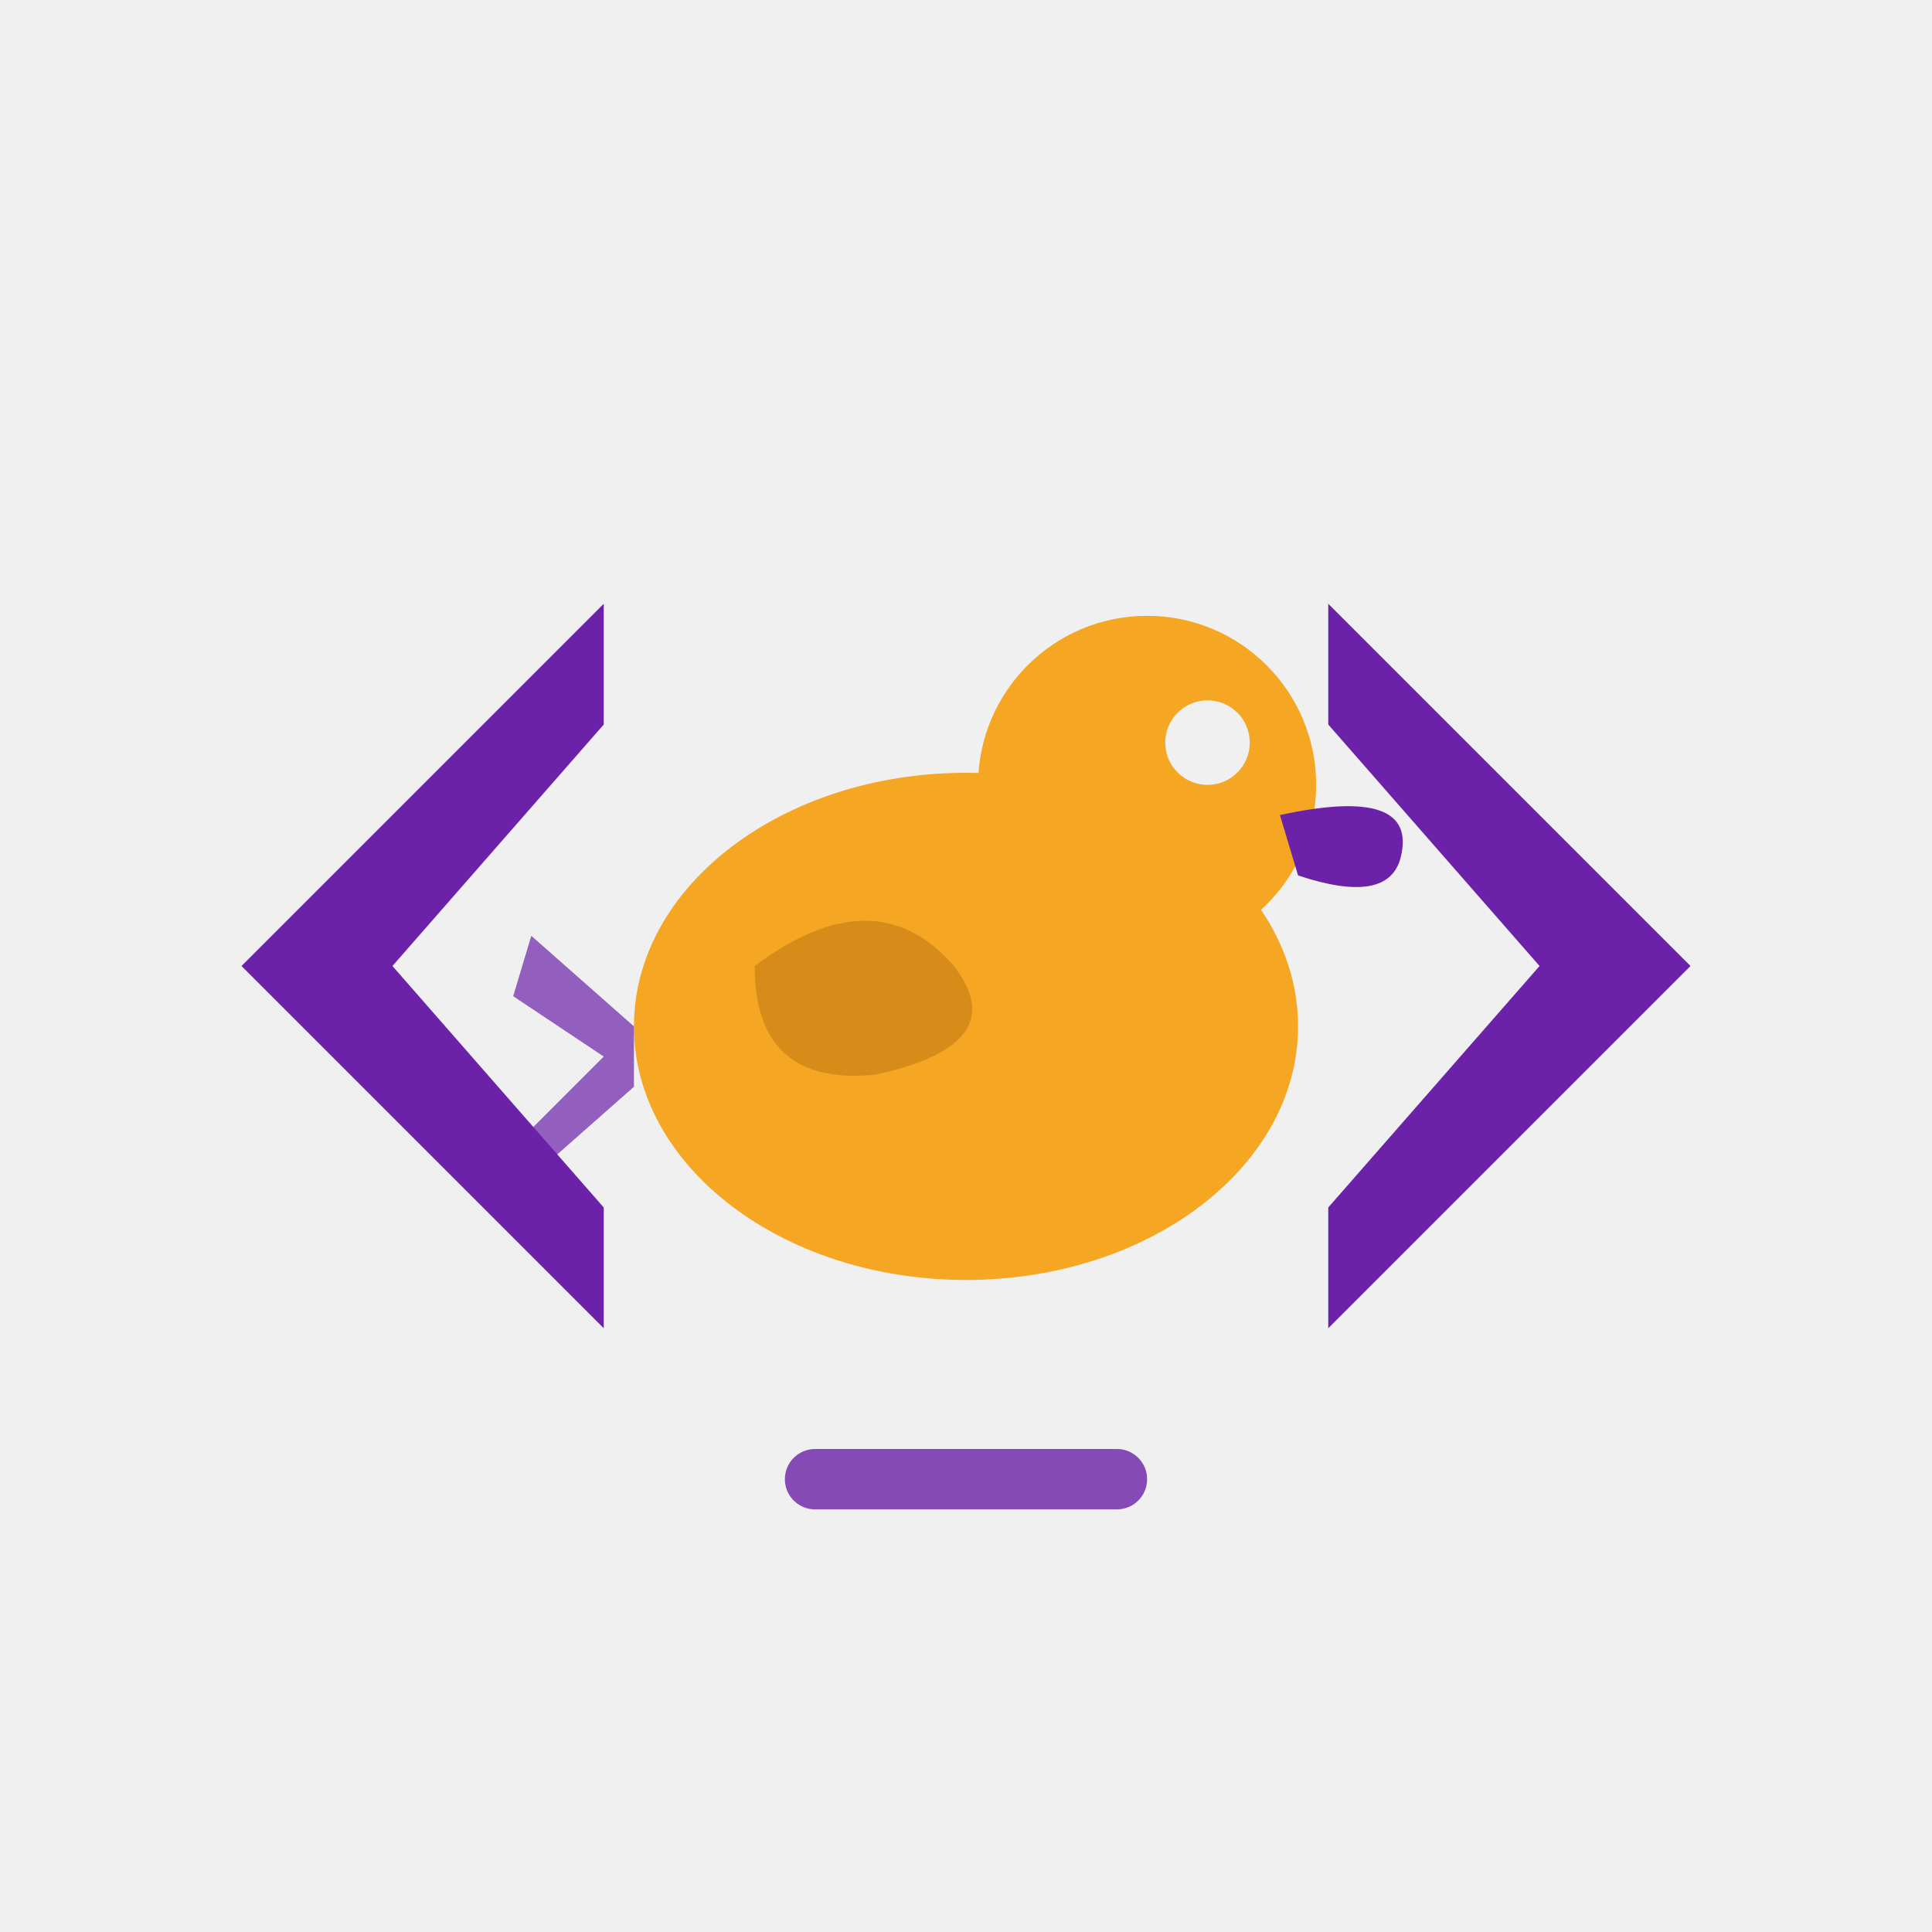
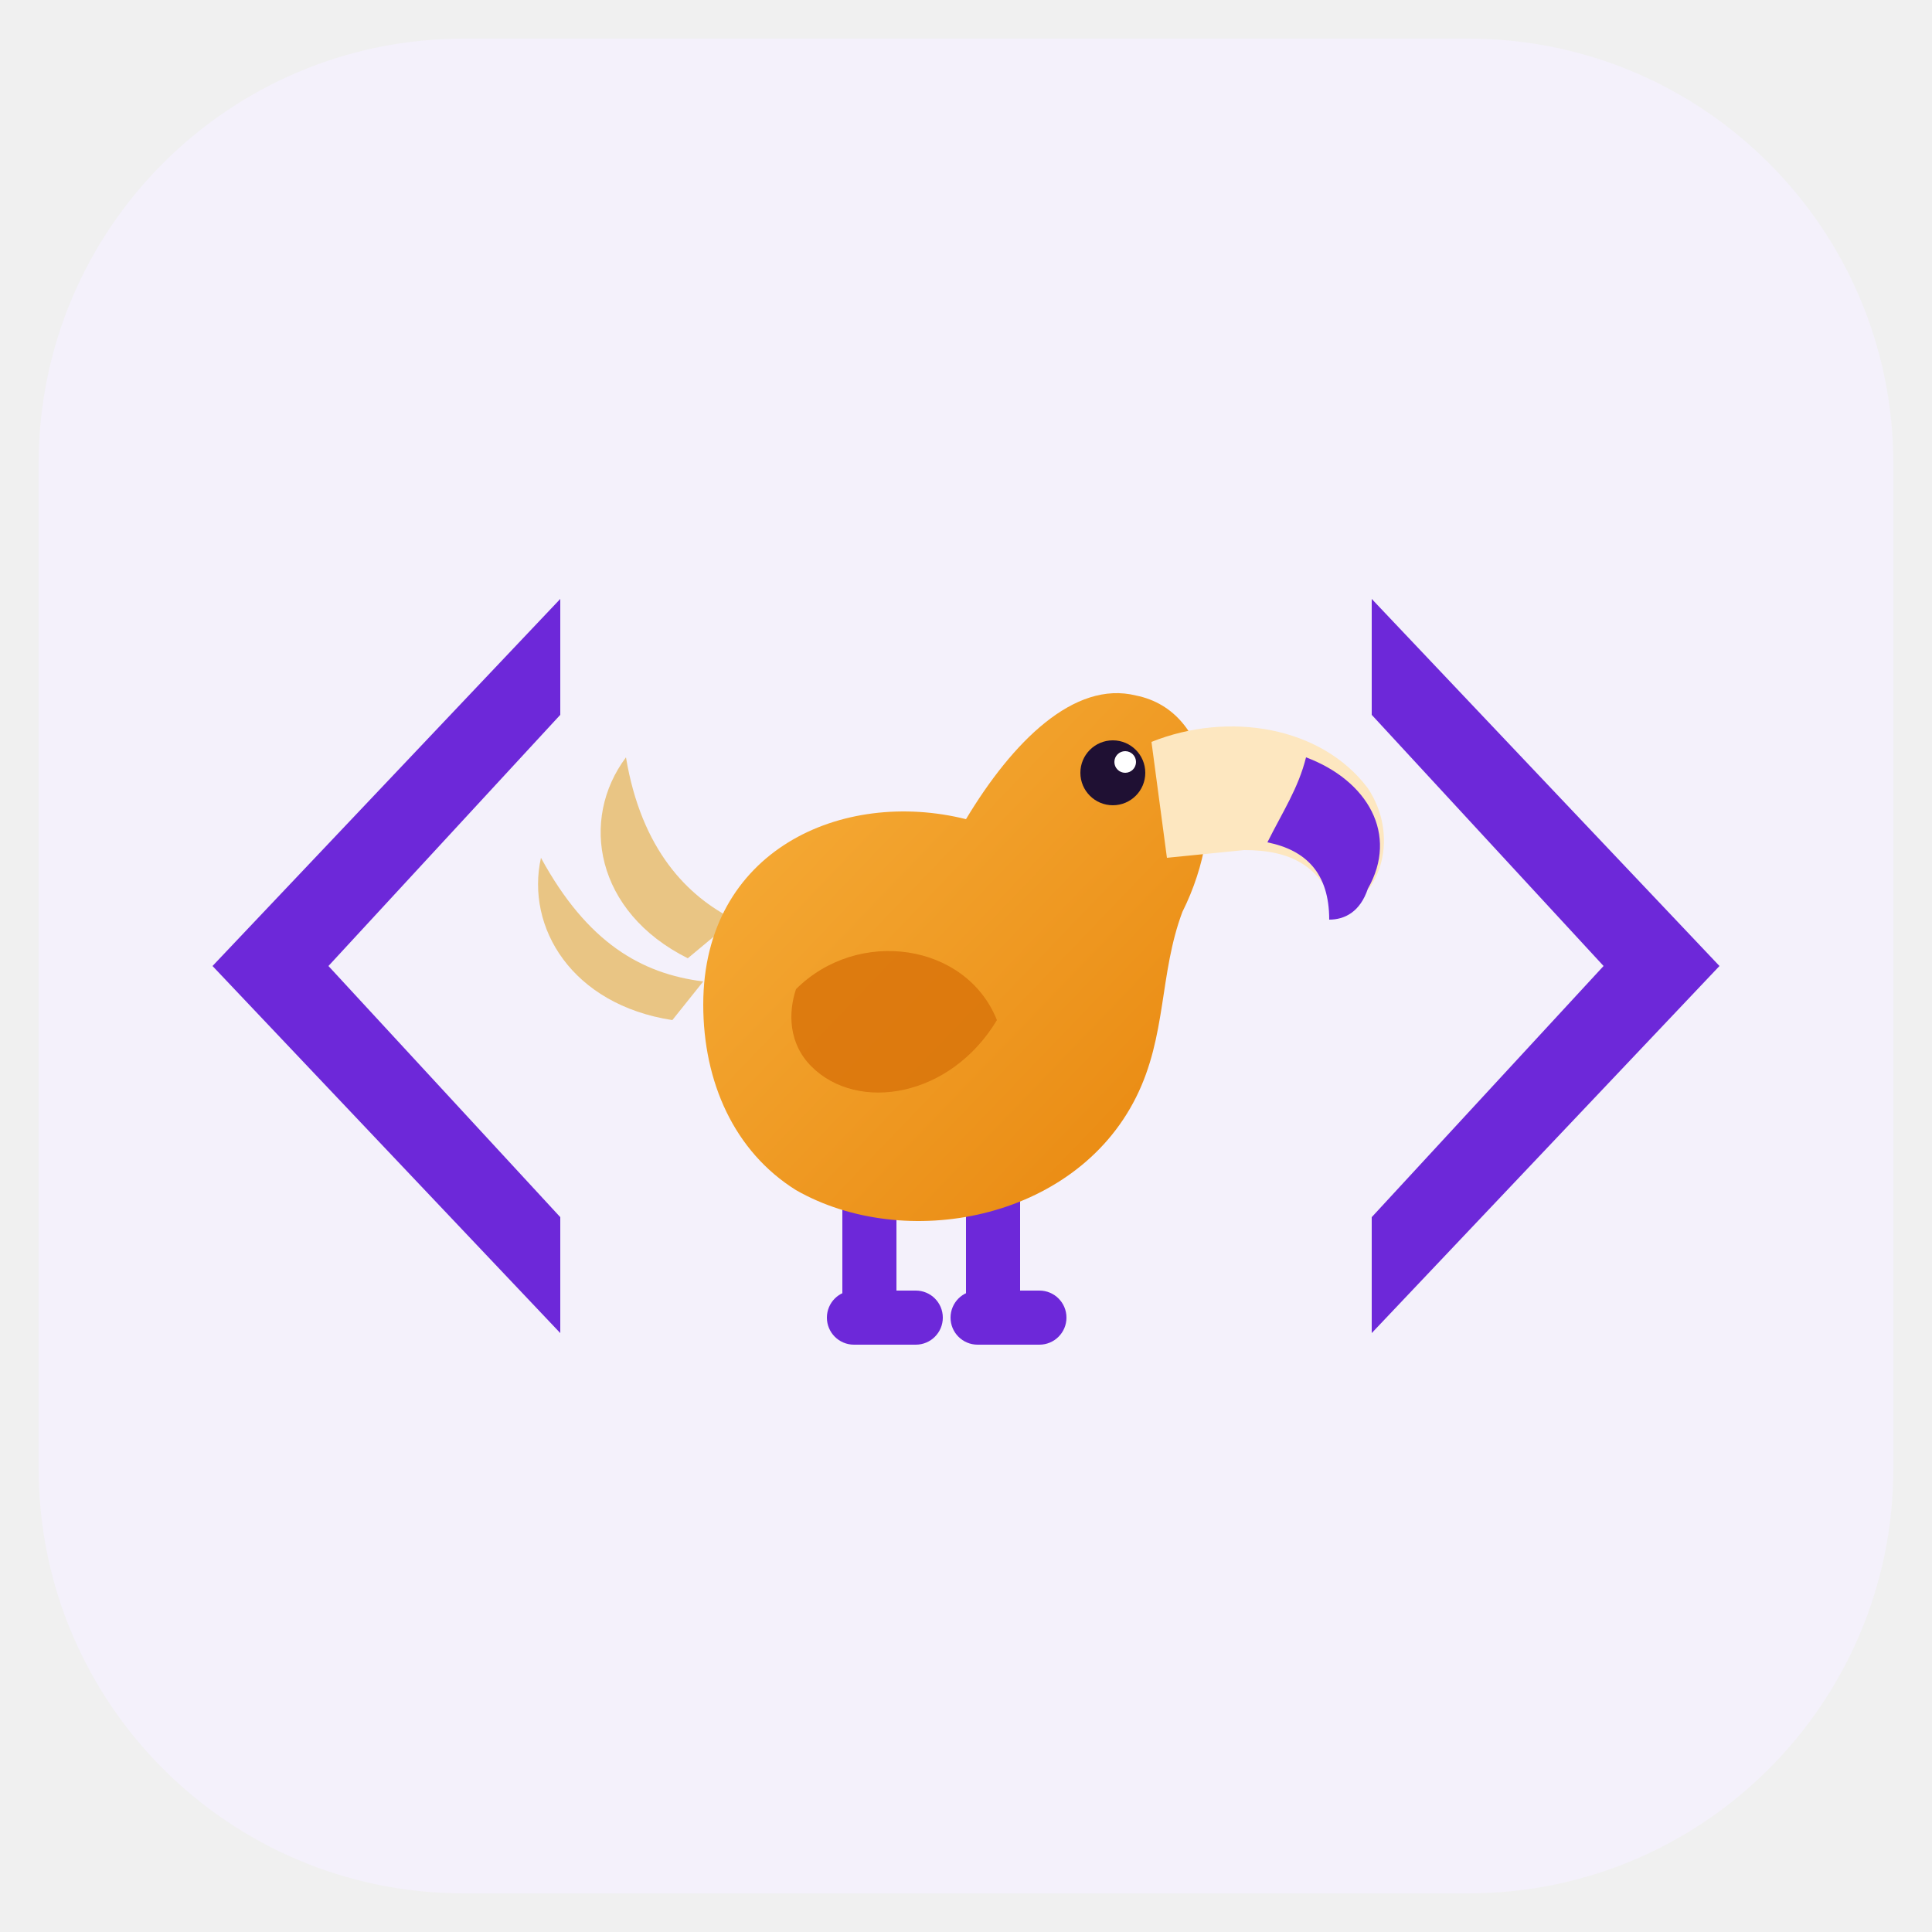
- <svg xmlns="http://www.w3.org/2000/svg" viewBox="0 0 32 32" width="32" height="32">
-   <rect width="32" height="32" rx="6" fill="#f0f0f0" />
-   <path d="M4 16 L10 10 L10 12 L6.5 16 L10 20 L10 22 L4 16Z" fill="#6B21A8" />
-   <path d="M28 16 L22 10 L22 12 L25.5 16 L22 20 L22 22 L28 16Z" fill="#6B21A8" />
-   <ellipse cx="16" cy="17" rx="5.5" ry="4.2" fill="#F5A623" />
-   <circle cx="19" cy="13" r="2.8" fill="#F5A623" />
-   <circle cx="20" cy="12.3" r="0.7" fill="#f0f0f0" />
-   <path d="M21.2 13.5 Q23.5 13 23.2 14.2 Q23 15 21.5 14.5Z" fill="#6B21A8" />
-   <path d="M12.5 16 Q14.5 14.5 15.8 16 Q16.8 17.3 14.5 17.8 Q12.5 18 12.5 16Z" fill="#D4891A" opacity="0.9" />
-   <path d="M10.5 17 L8.8 15.5 L8.5 16.5 L10 17.5 L8.5 19 L8.8 19.5 L10.5 18Z" fill="#6B21A8" opacity="0.7" />
-   <rect x="13" y="24" width="6" height="1" rx=".5" fill="#6B21A8" opacity="0.8">
-     <animate attributeName="opacity" values="0.8;0.2;0.8" dur="1.2s" repeatCount="indefinite" />
-   </rect>
+ <svg xmlns="http://www.w3.org/2000/svg" viewBox="0 0 200 200" width="200" height="200" role="img" aria-label="Dodo">
+   <defs>
+     <linearGradient id="body" x1="0" y1="0" x2="1" y2="1">
+       <stop offset="0" stop-color="#F7B03C" />
+       <stop offset="1" stop-color="#E8860D" />
+     </linearGradient>
+   </defs>
+   <rect x="4" y="4" width="192" height="192" rx="44" fill="#F4F1FB" />
+   <path fill="#6D28D9" d="M58 62 L22 100 L58 138 L58 126 L34 100 L58 74 Z" />
+   <path fill="#6D28D9" d="M142 62 L178 100 L142 138 L142 126 L166 100 L142 74 Z" />
+   <g transform="translate(100 104) scale(0.8) translate(-106 -104)">
+     <rect fill="#6D28D9" x="90" y="126" width="7" height="20" rx="3.5" />
+     <rect fill="#6D28D9" x="106" y="126" width="7" height="20" rx="3.5" />
+     <rect fill="#6D28D9" x="88" y="141" width="15" height="7" rx="3.5" />
+     <rect fill="#6D28D9" x="104" y="141" width="15" height="7" rx="3.5" />
+     <path fill="#E9C584" d="M70 98 C58 92 56 80 62 72 C64 84 70 90 76 93 Z" />
+     <path fill="#E9C584" d="M68 106 C55 104 49 94 51 85 C57 96 64 100 72 101 Z" />
+     <path fill="url(#body)" d="M72 104 C72 84 90 76 106 80 C112 70 120 62 128 64 C138 66 140 80 134 92 C131 100 132 108 128 116 C120 132 98 136 84 128 C76 123 72 114 72 104 Z" />
+     <path fill="#D9740A" opacity="0.85" d="M84 102 C92 94 106 96 110 106 C104 116 92 118 86 112 C83 109 83 105 84 102 Z" />
+     <path fill="#FDE7C0" d="M130 70 C140 66 152 68 158 76 C162 82 160 90 154 92 C152 86 148 84 142 84 L132 85 Z" />
+     <path fill="#6D28D9" d="M150 72 C158 75 162 82 158 89 C157 92 155 93 153 93 C153 87 150 84 145 83 C147 79 149 76 150 72 Z" />
+     <circle cx="125" cy="74" r="4.2" fill="#1F1033" />
+     <circle cx="126.6" cy="72.6" r="1.4" fill="#FFFFFF" />
+   </g>
</svg>
